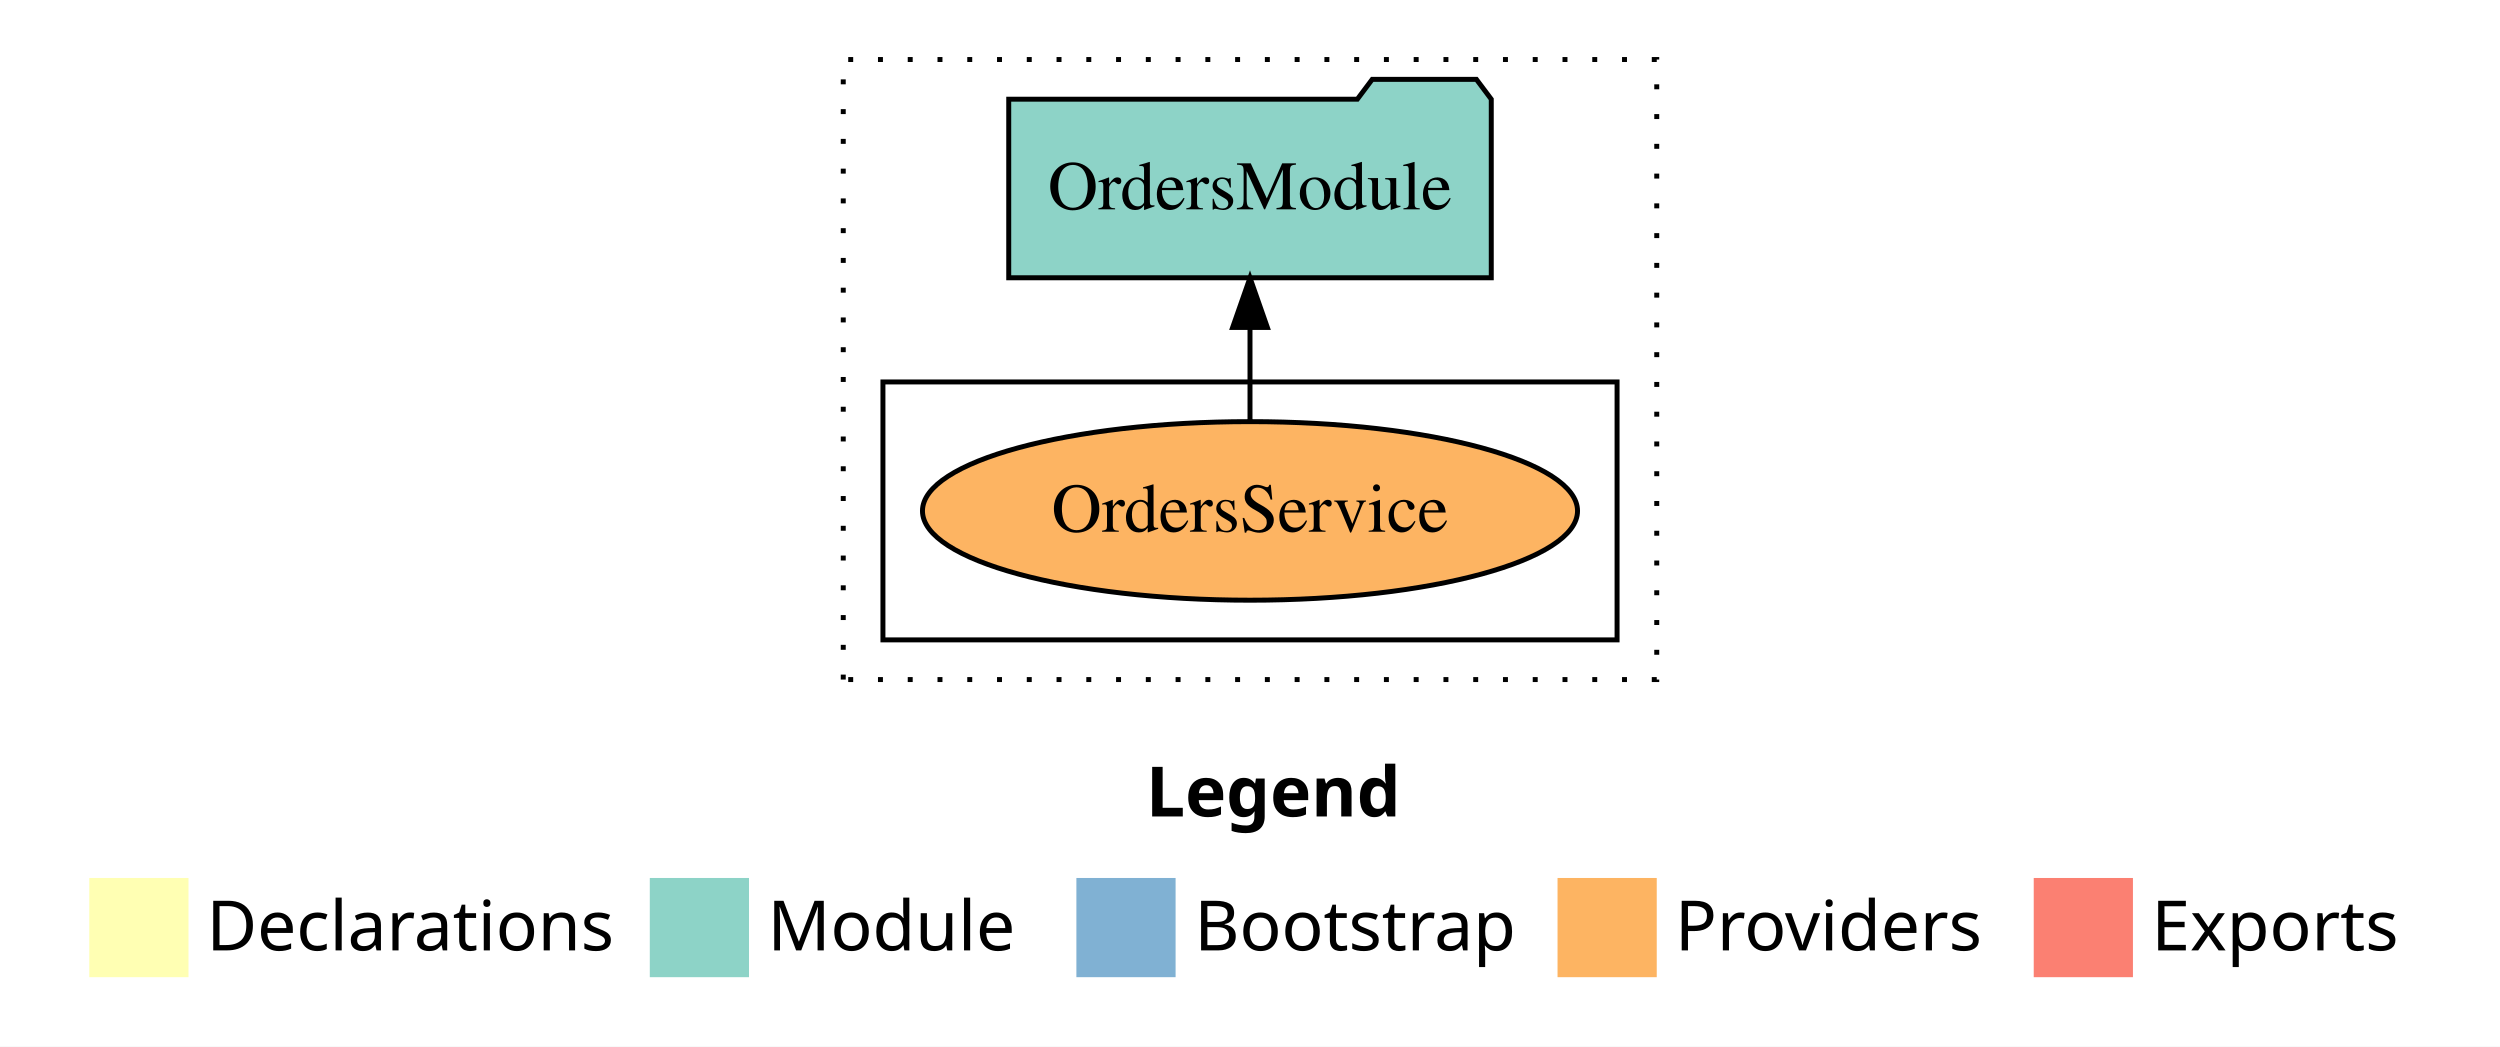
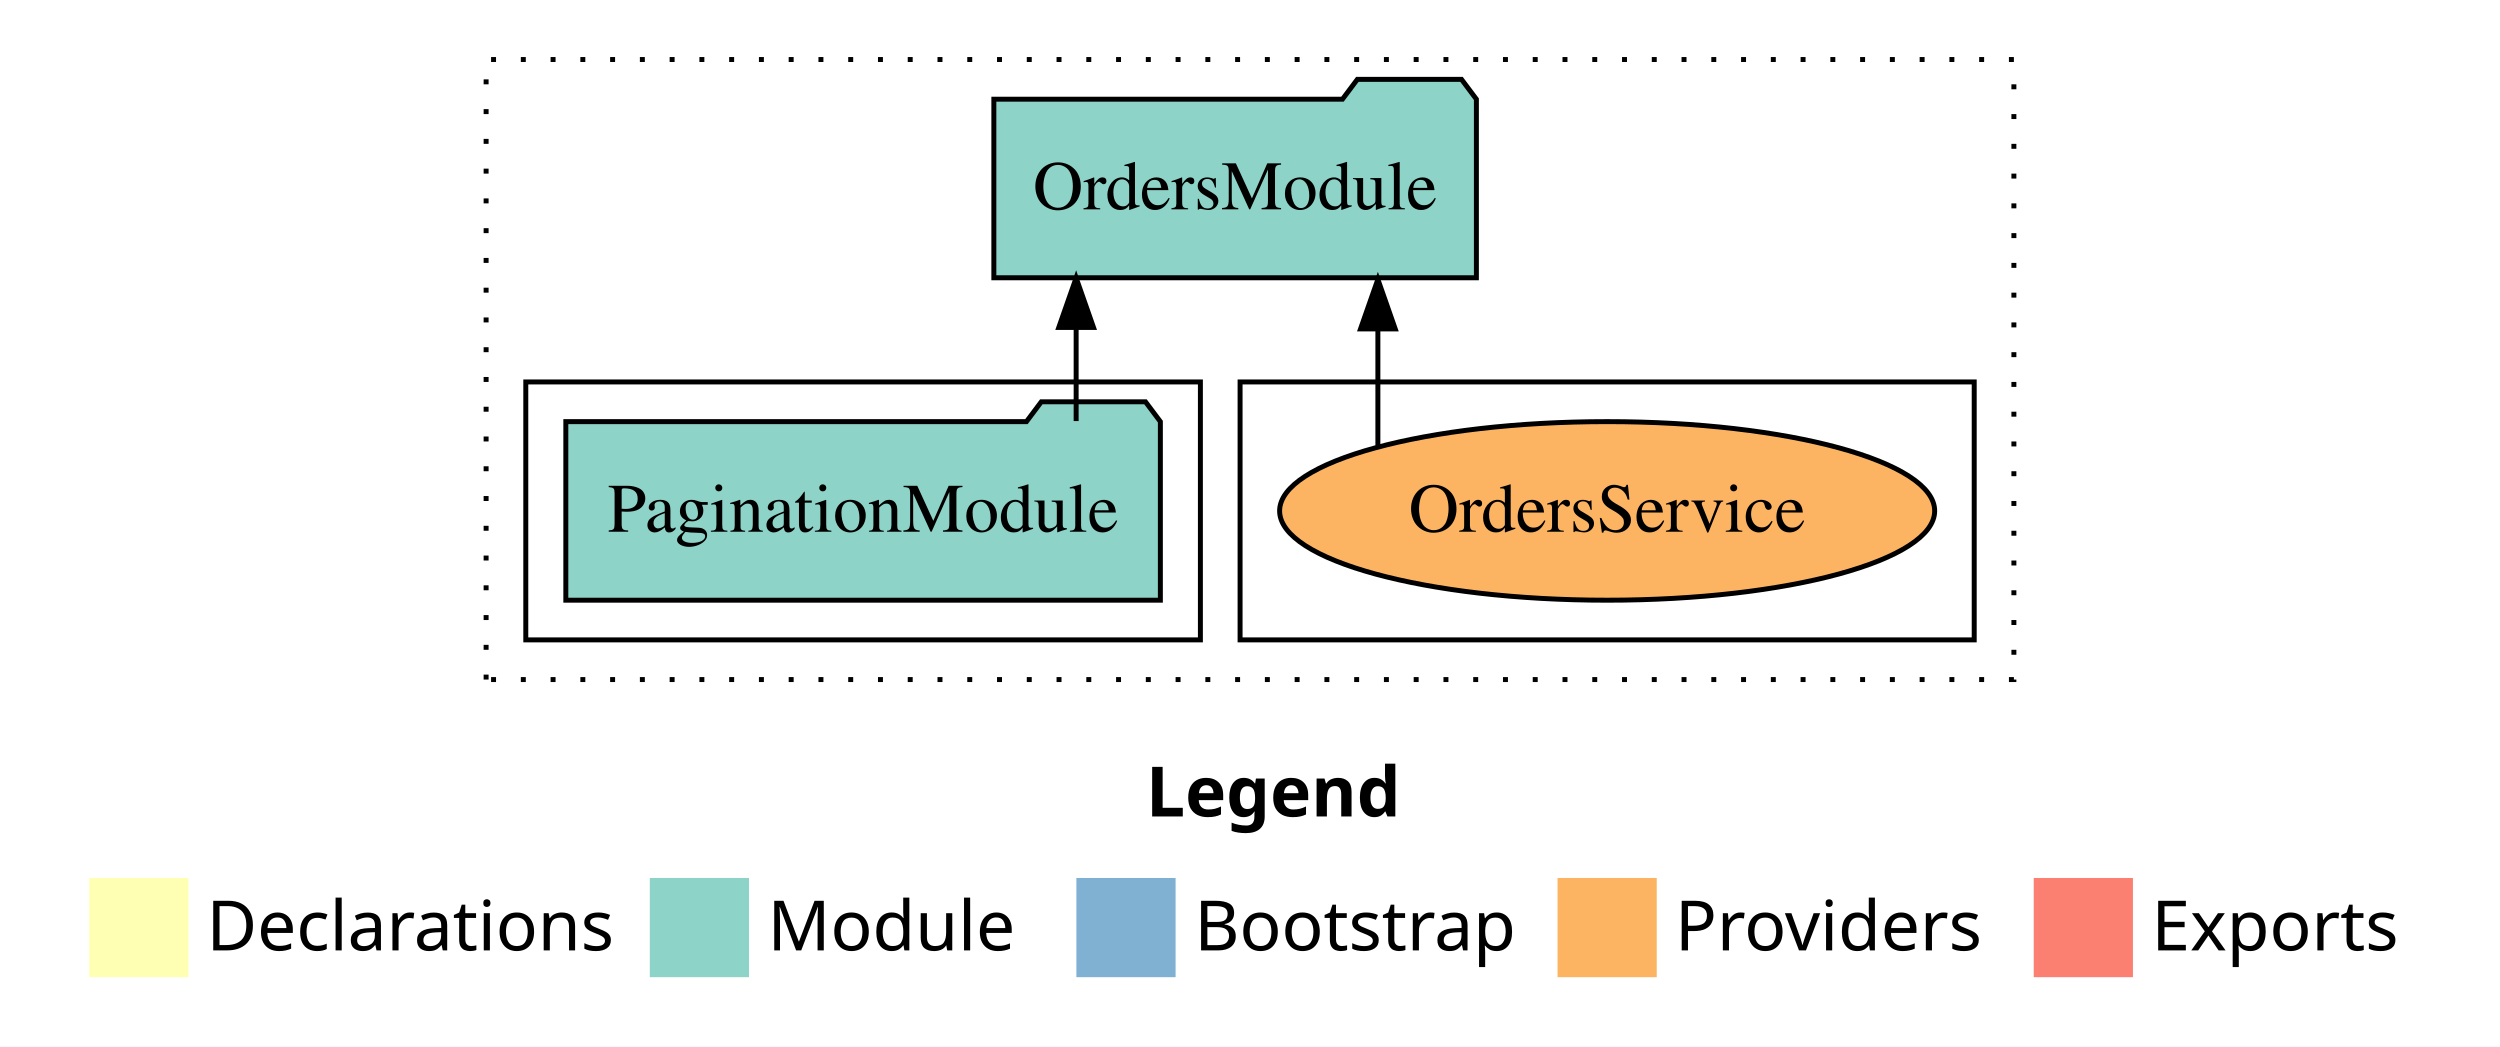
<svg xmlns="http://www.w3.org/2000/svg" width="504pt" height="211pt" viewBox="0.00 0.00 504.00 211.00">
  <g id="graph0" class="graph" transform="scale(1 1) rotate(0) translate(4 207)">
    <polygon fill="white" stroke="transparent" points="-4,4 -4,-207 500,-207 500,4 -4,4" />
    <text text-anchor="start" x="227.01" y="-42.4" font-family="Times-12" font-weight="bold" font-size="14.00">Legend</text>
    <polygon fill="#ffffb3" stroke="transparent" points="14,-10 14,-30 34,-30 34,-10 14,-10" />
    <text text-anchor="start" x="37.63" y="-15.4" font-family="Times-12" font-size="14.00">  Declarations</text>
    <polygon fill="#8dd3c7" stroke="transparent" points="127,-10 127,-30 147,-30 147,-10 127,-10" />
    <text text-anchor="start" x="150.73" y="-15.4" font-family="Times-12" font-size="14.00">  Module</text>
    <polygon fill="#80b1d3" stroke="transparent" points="213,-10 213,-30 233,-30 233,-10 213,-10" />
    <text text-anchor="start" x="236.78" y="-15.4" font-family="Times-12" font-size="14.00">  Bootstrap</text>
    <polygon fill="#fdb462" stroke="transparent" points="310,-10 310,-30 330,-30 330,-10 310,-10" />
    <text text-anchor="start" x="333.67" y="-15.4" font-family="Times-12" font-size="14.00">  Providers</text>
    <polygon fill="#fb8072" stroke="transparent" points="406,-10 406,-30 426,-30 426,-10 406,-10" />
    <text text-anchor="start" x="429.73" y="-15.4" font-family="Times-12" font-size="14.00">  Exports</text>
    <g id="clust1" class="cluster">
-       <polygon fill="none" stroke="black" stroke-dasharray="1,5" points="166,-70 166,-195 330,-195 330,-70 166,-70" />
+       <polygon fill="none" stroke="black" stroke-dasharray="1,5" points="94,-70 94,-195 402,-195 402,-70 94,-70" />
    </g>
    <g id="clust6" class="cluster">
-       <polygon fill="none" stroke="black" points="174,-78 174,-130 322,-130 322,-78 174,-78" />
+       <polygon fill="none" stroke="black" points="246,-78 246,-130 394,-130 394,-78 246,-78" />
+     </g>
+     <g id="clust3" class="cluster">
+       <polygon fill="none" stroke="black" points="102,-78 102,-130 238,-130 238,-78 102,-78" />
    </g>
    <g id="node1" class="node">
-       <ellipse fill="#fdb462" stroke="black" cx="248" cy="-104" rx="66.03" ry="18" />
-       <text text-anchor="middle" x="248" y="-99.8" font-family="Times,serif" font-size="14.00">OrdersService</text>
+       <polygon fill="#8dd3c7" stroke="black" points="229.93,-122 226.93,-126 205.93,-126 202.93,-122 110.07,-122 110.07,-86 229.93,-86 229.93,-122" />
+       <text text-anchor="middle" x="170" y="-99.8" font-family="Times,serif" font-size="14.00">PaginationModule</text>
    </g>
    <g id="node2" class="node">
-       <polygon fill="#8dd3c7" stroke="black" points="296.64,-187 293.64,-191 272.64,-191 269.64,-187 199.36,-187 199.36,-151 296.64,-151 296.64,-187" />
-       <text text-anchor="middle" x="248" y="-164.8" font-family="Times,serif" font-size="14.00">OrdersModule</text>
+       <polygon fill="#8dd3c7" stroke="black" points="293.64,-187 290.64,-191 269.64,-191 266.64,-187 196.36,-187 196.36,-151 293.64,-151 293.64,-187" />
+       <text text-anchor="middle" x="245" y="-164.8" font-family="Times,serif" font-size="14.00">OrdersModule</text>
    </g>
    <g id="edge1" class="edge">
-       <path fill="none" stroke="black" d="M248,-122.11C248,-122.11 248,-140.99 248,-140.99" />
-       <polygon fill="black" stroke="black" points="244.5,-140.99 248,-150.99 251.5,-140.99 244.5,-140.99" />
+       <path fill="none" stroke="black" d="M212.95,-122.11C212.95,-122.11 212.95,-140.99 212.95,-140.99" />
+       <polygon fill="black" stroke="black" points="209.45,-140.99 212.95,-150.99 216.45,-140.99 209.45,-140.99" />
+     </g>
+     <g id="node3" class="node">
+       <ellipse fill="#fdb462" stroke="black" cx="320" cy="-104" rx="66.03" ry="18" />
+       <text text-anchor="middle" x="320" y="-99.8" font-family="Times,serif" font-size="14.00">OrdersService</text>
+     </g>
+     <g id="edge2" class="edge">
+       <path fill="none" stroke="black" d="M273.78,-117.15C273.78,-117.15 273.78,-140.69 273.78,-140.69" />
+       <polygon fill="black" stroke="black" points="270.28,-140.69 273.78,-150.69 277.28,-140.69 270.28,-140.69" />
    </g>
  </g>
</svg>
